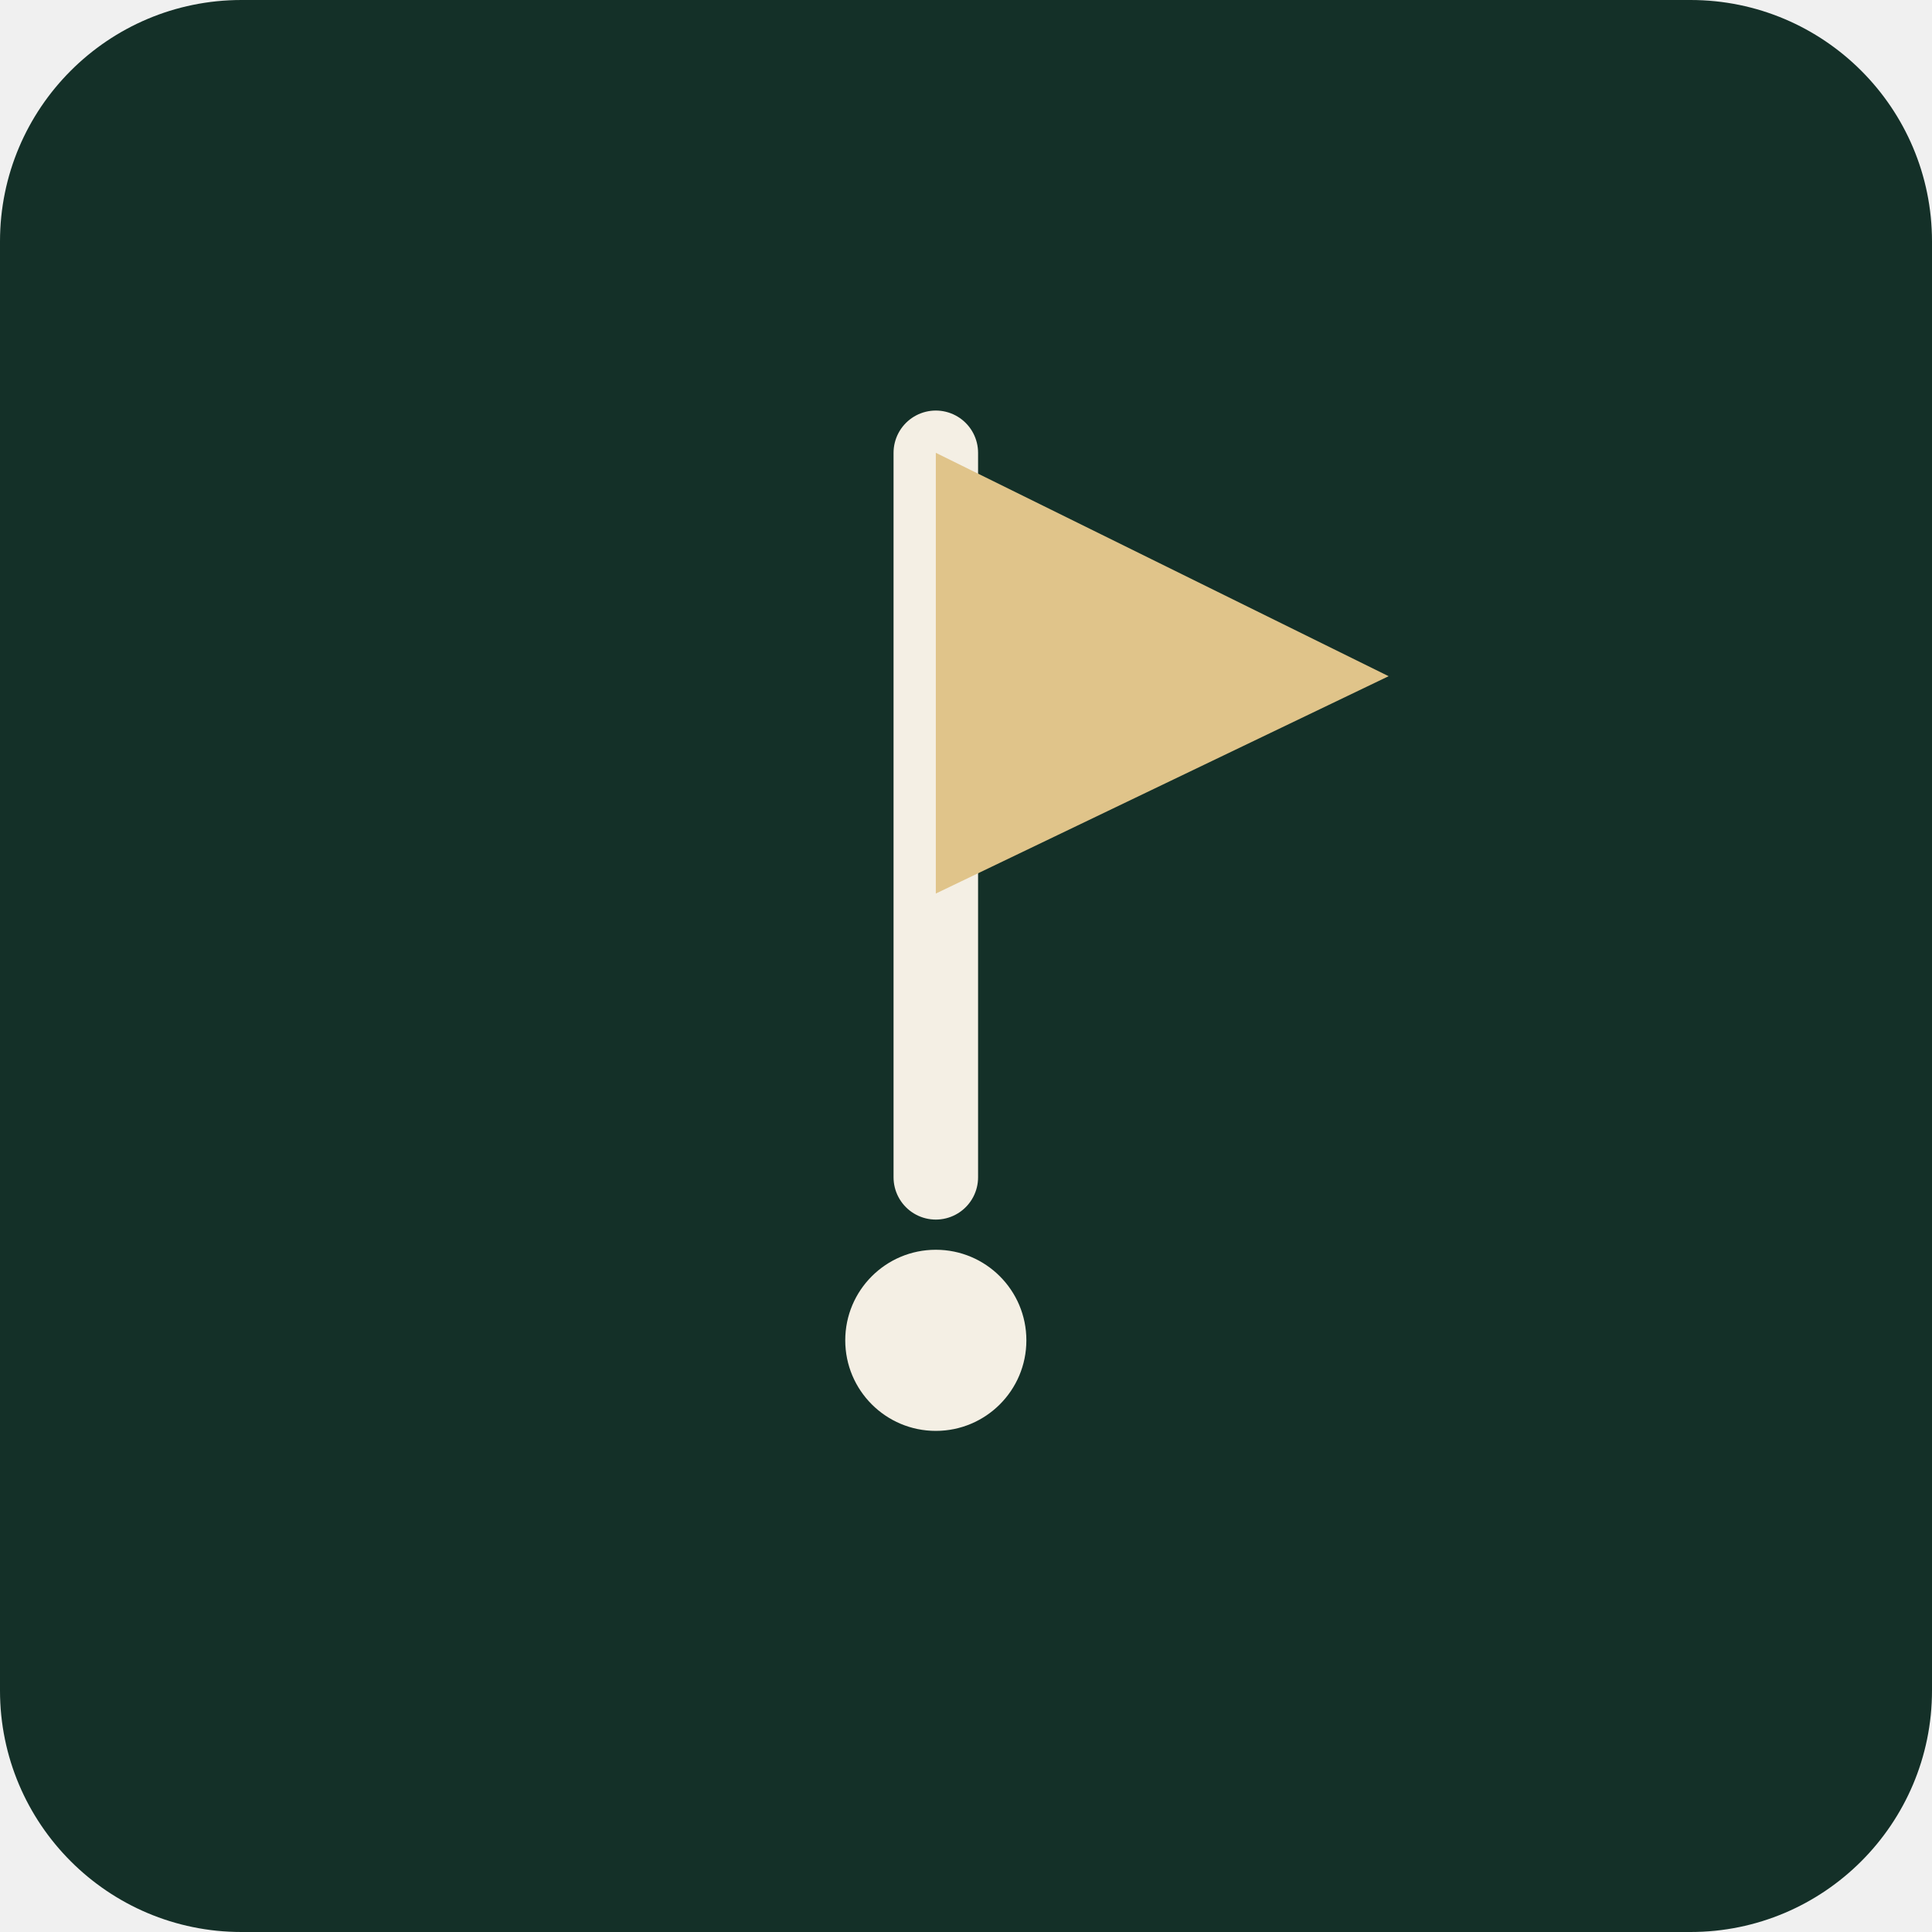
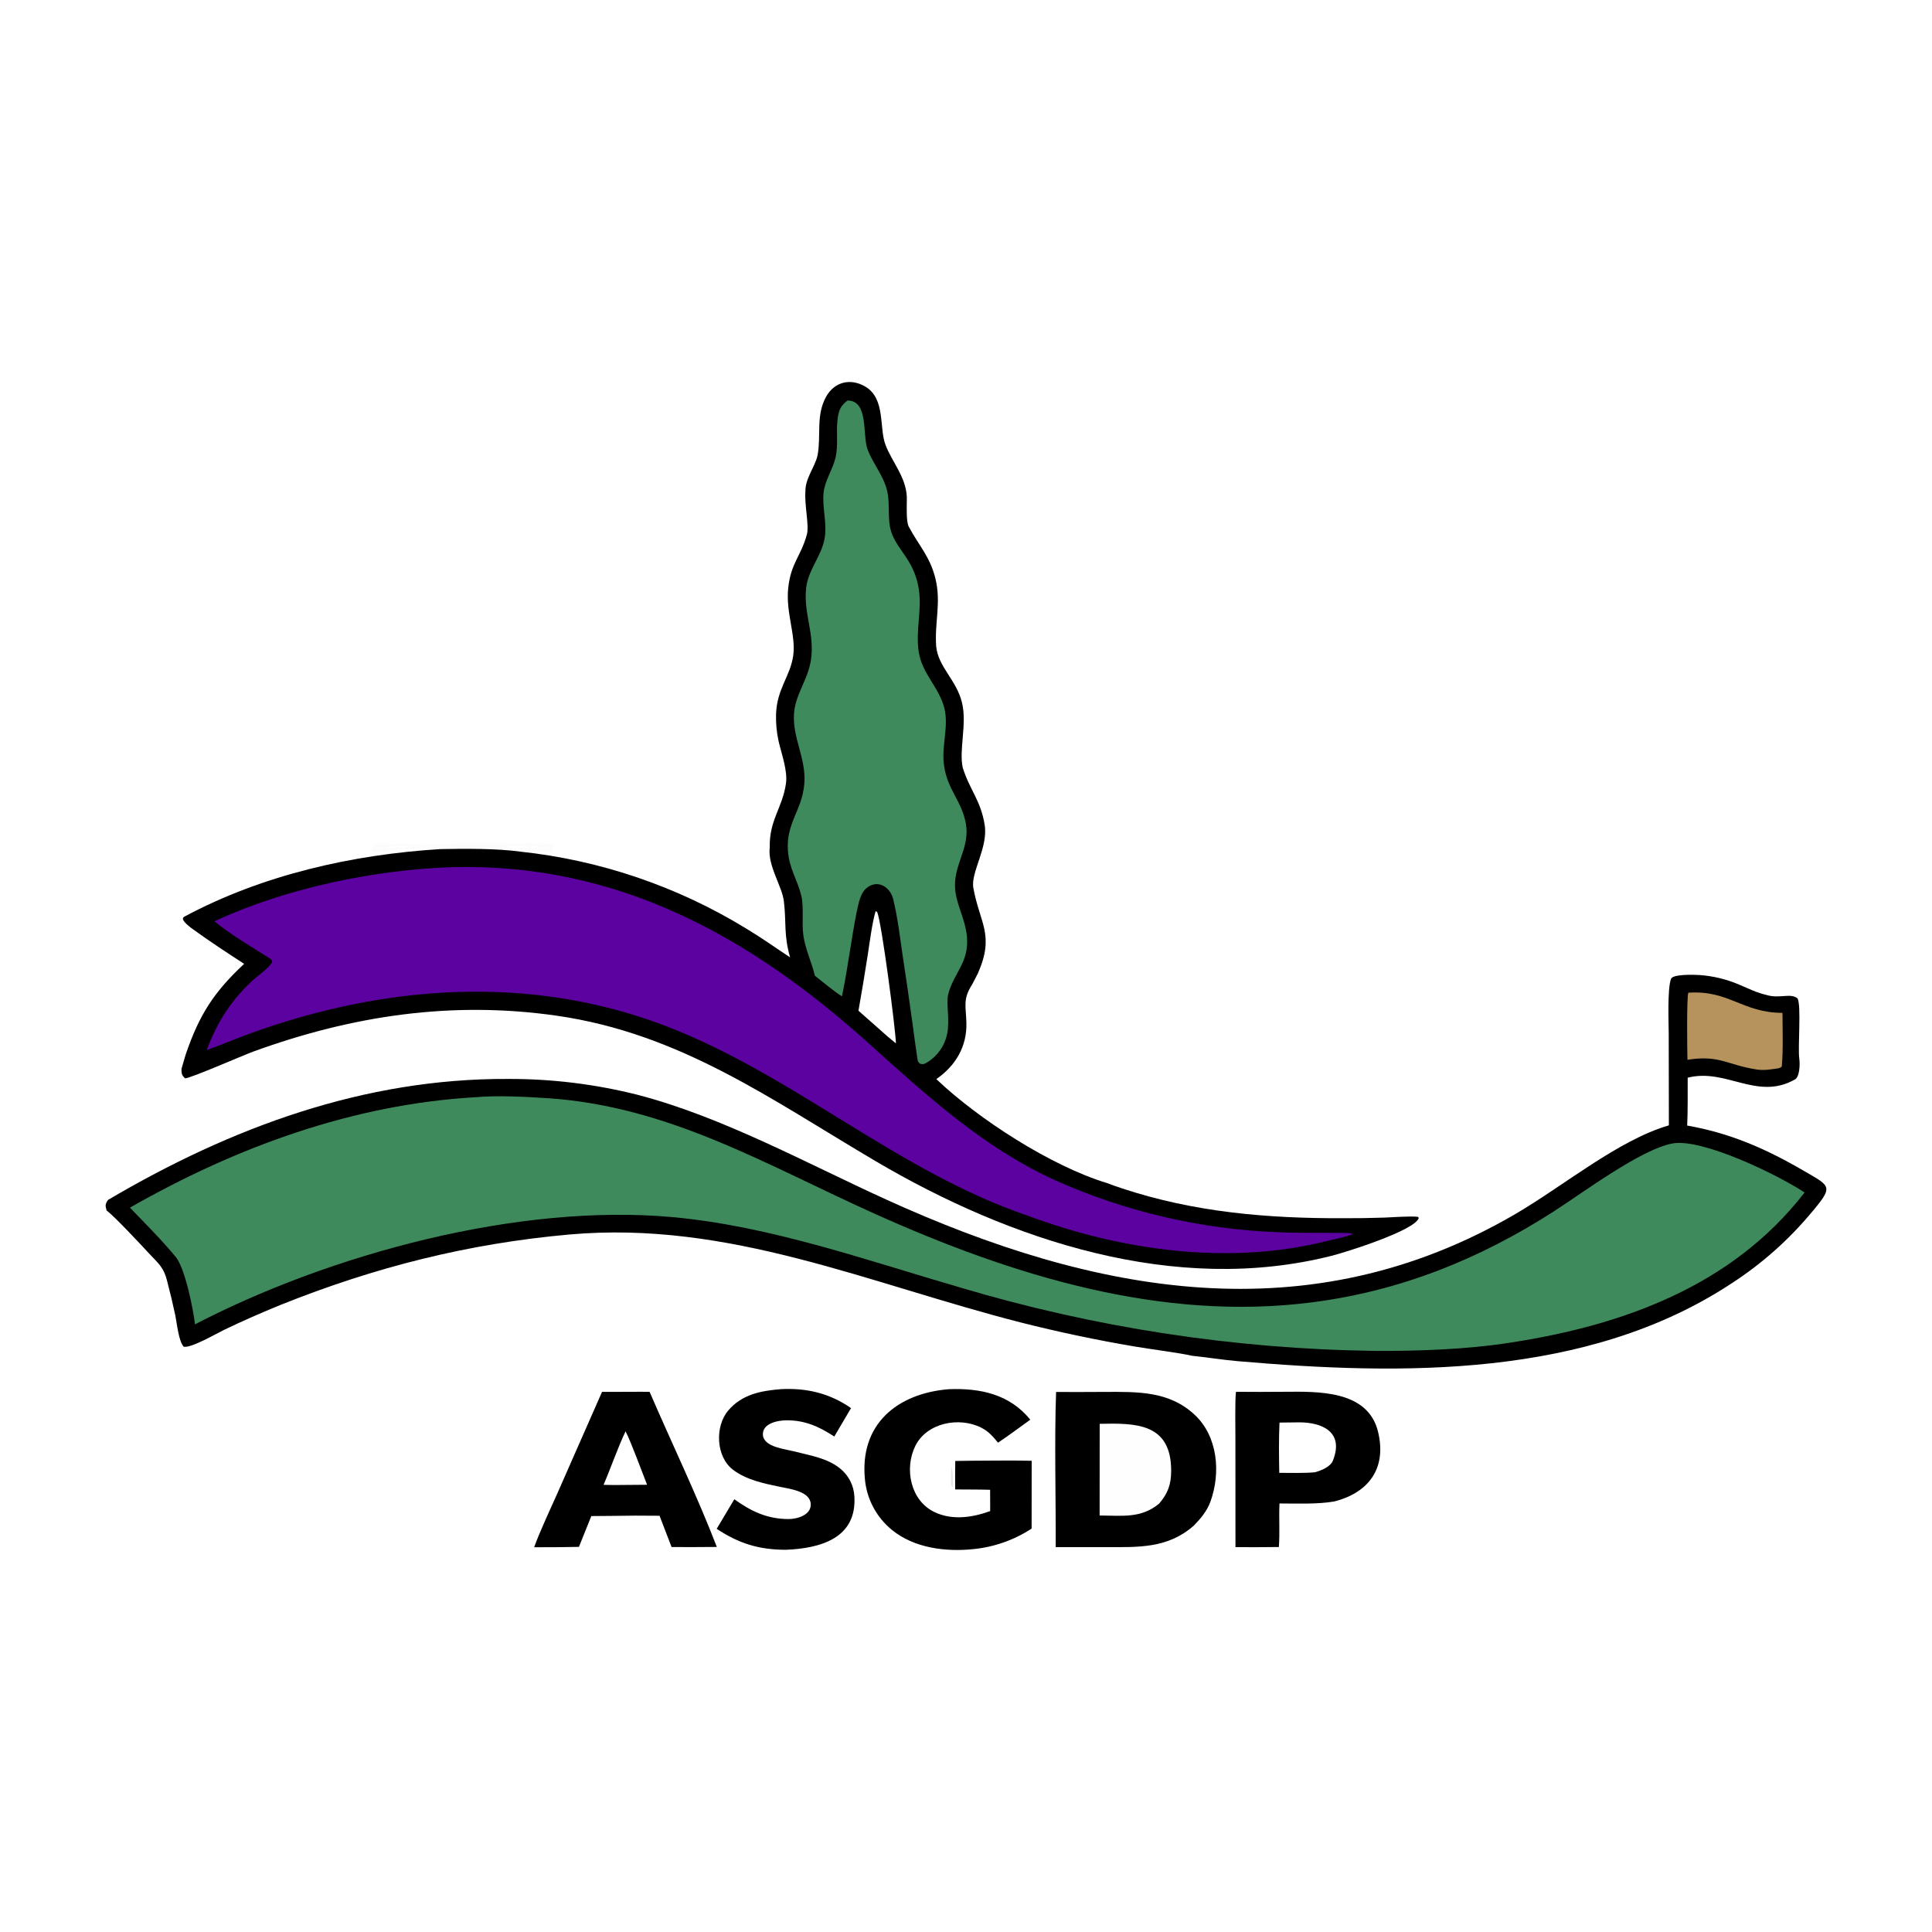
- <svg xmlns="http://www.w3.org/2000/svg" viewBox="0 0 32 32">
-   <rect width="32" height="32" rx="4" fill="#143028" />
-   <path d="M15.5 7.5v12" stroke="#f4efe4" stroke-width="1.4" stroke-linecap="round" />
-   <path d="M15.5 7.5 23 11.2 15.5 14.8Z" fill="#e0c48a" />
-   <circle cx="15.5" cy="22.2" r="1.5" fill="#f4efe4" />
+ <svg xmlns="http://www.w3.org/2000/svg" viewBox="0 0 64 64">
+   <rect width="64" height="64" fill="#ffffff" />
+   <g transform="translate(3.2096 3.736) scale(0.028124)">
+     <path d="M816.498 994.805c-7.644-26.624-4.277-40.563-7.299-65.925-2.179-18.286-19.418-42.073-16.651-63.698-.744-32.09 15.002-46.445 19.093-75.24 2.136-15.036-5.315-34.968-8.699-49.805a130.5 130.5 0 0 1-2.972-32.127c1.151-30.013 16.866-44.287 20.246-68.895 3.271-23.816-9.03-50.508-5.922-79.403 3.199-29.734 14.828-36.895 21.966-62.937 2.944-10.741-3.092-35.388-1.698-50.975-.346-15.128 11.57-29.195 14.341-42.507 4.282-23.442-2.179-46.491 9.796-68.454 9.955-18.258 29.25-22.524 46.538-12.233 23.835 14.187 15.946 48.417 23.637 68.556 8.148 21.338 26.294 40.25 25.109 65.853-.039 7.509-.812 24.653 2.323 30.528 11.947 22.39 24.86 35.001 31.274 60.67 7.174 28.707-1.05 51.736.99 80.191 2.371 24.663 24.06 39.594 30.47 66.617 5.98 25.23-3.85 55.349.84 76.481 8.62 27.065 21.13 38.15 25.82 67.348 4.27 26.634-16.63 55.793-13.36 74.086 7.51 41.923 25.49 55.142 5.26 100.964l-6.64 12.79c-11.21 17.49-7.38 25.46-6.8 44.84.85 28.1-12.54 50.82-35.42 66.67 49.43 47.11 135.32 102.58 201.06 122.46 5.88 2.16 11.71 4.38 17.69 6.26 85.03 28.17 171.48 35.44 260.35 35.13 16.11.08 32.22-.16 48.32-.71 9.56-.38 31.43-2 40.13-.89l.67 1.53c-5.12 14.68-85.01 39.91-102.94 44.43-183.98 46.4-378.19-18.1-536.779-111.56-122.973-72.46-229.852-150.45-375.84-171.36-122.883-17.61-240.102-.27-356.7 42.11-12.976 4.7-73.689 31.42-80.861 31.69-4.178-3.88-4.12-5.74-4.204-11.1l3.517-12.08 1.603-5.36c16.058-46.7 33.043-73.05 68.7-106.3-19.773-12.878-39.532-25.748-58.65-39.588-2.427-1.757-18.309-12.494-11.998-15.882 91.953-49.371 198.059-73.278 301.603-79.687 28.366-.53 66.346-.867 94.502 2.988a640 640 0 0 1 265.842 90.549c18.403 11.043 34.046 22.306 51.743 33.975m80.537 62.835 34.323 30.36 9.816 8.13c-.495-16.83-16.768-142.279-22.092-154.729l-1.802-1.118c-3.994 13.051-7.077 37.094-9.284 51.442a3076 3076 0 0 1-10.961 65.915" />
+     <path fill="#5c02a1" d="M420.308 888.493c193.215-4.37 348.08 81.178 487.809 206.747 68.709 61.74 135.613 123.47 220.593 162.14a706.6 706.6 0 0 0 261.94 61.13c24.04 1.14 48.12.57 72.18.84 5.49.06 11.55-.24 16.84 1.11-6.93 3.39-22 6.17-30.35 8.29-115.6 29.22-242.6 11.48-352.99-29.71-153.224-52.01-275.978-166.01-426.763-223.57-159.895-61.04-331.595-48.4-490.46 9.46-16.672 6.07-32.978 13.3-49.761 18.99 12.189-32.2 27.035-56.08 52.32-80.33 6.894-6.61 20.424-15.52 24.827-23.24-.298-2.623-.915-3.015-3.381-4.593-21.801-13.952-44.542-27.018-64.664-43.442 84.289-39.207 189.401-61.016 281.86-63.822" />
+     <path fill="#3f8a5c" d="M884.058 338.898c25.441.014 17.293 41.036 23.777 57.876 6.577 17.083 18.482 30.372 22.882 48.156 3.978 16.079-.174 33.434 5.119 49.31 3.677 10.82 11.364 20.353 17.624 29.784 7.629 11.494 12.446 23.163 14.586 36.74 3.985 25.286-3.943 48.831-.021 74.277 4.017 26.065 24.187 41.741 30.23 66.453 5.435 22.213-4.032 45.621-.264 68.124 3.709 27.363 20.999 41.481 25.549 67.667 4.51 25.914-10.68 43.518-12.66 67.873-1.89 23.268 11.99 41.83 13.93 65.597 2.47 30.455-15.3 41.905-21.96 67.075-2.872 10.85 2.06 30.75-1.33 46.97a51.06 51.06 0 0 1-23.245 33.47c-3.356 2.1-4.643 2.79-8.517 1.89-2.171-1.98-2.688-2.07-3.216-5.42-2.105-13.33-3.812-27.25-5.656-40.6a5064 5064 0 0 0-11.883-81.904c-3.045-21.347-5.957-45.064-11.043-65.955-3.262-13.4-16.793-23.138-29.703-14.426-9.281 6.263-10.945 19.389-13.389 29.679-6.457 32.88-10.447 66.466-17.269 99.196-7.661-4.56-24.159-18.2-31.936-24.29-3.826-16.492-10.959-30.046-13.526-47.436-2.145-14.529.813-33.281-2.366-46.47-4.821-20.002-14.276-31.646-15.844-53.541-2.318-32.397 16.938-47.72 19.347-78.86 2.315-29.93-14.211-53.674-12.137-82.683 1.606-22.475 16.283-39.484 19.868-62.599 4.819-31.075-8.871-54.63-5.616-84.983 2.268-21.15 17.417-36.818 21.53-57.218 3.67-18.205-2.799-37.07-.982-55.078 1.439-14.256 10.885-27.557 14.144-41.574 3.261-14.02.566-29.247 2.196-43.405 1.332-11.559 2.901-16.629 11.781-23.695" />
+     <path d="M1129.81 1506.72c19.04.08 38.08.06 57.12-.08 38.4-.1 75.94-1.34 106.22 27.06 27.19 25.5 30.73 68.17 18.56 101.89-4.06 11.24-11.22 19.77-19.4 28.28-30.94 27.48-65.71 25.58-104.19 25.62l-58.76.01c.22-58.57-1.62-124.94.45-182.78m51.28 145.47c26.75.14 48.6 3.64 69.96-13.86 10.5-12.11 14.23-22.68 14.3-38.49.27-56.85-42.2-56.49-84.18-55.62z" />
+     <path fill="#d1ced1" fill-opacity=".008" d="M1181.17 1544.22c41.98-.87 84.45-1.23 84.18 55.62-.07 15.81-3.8 26.38-14.3 38.49-21.36 17.5-43.21 14-69.96 13.86z" />
+     <path d="M1341.71 1506.51c19.23.17 38.46.16 57.69-.02 38.07-.24 97.51-2.33 109.59 46.93 10.34 42.17-9.9 71.74-51.71 82.31-20.42 3.37-43.42 2.36-64.35 2.31-.79 17.18.55 34.39-.73 51.3-17.04.21-34.08.27-51.11.16l-.07-126.8c-.01-9.42-.6-49.52.69-56.19m51.24 36.25c-.91 19.25-.62 39.88-.27 59.22 12.31.02 30.25.49 41.96-.68 7.51-2.03 18.28-6.35 21.2-13.69 13.55-34.05-13-44.89-38.81-45.12zm-389.41-39.33c37.03-1.37 71.44 5.86 95.9 35.92-12.7 9.11-25.02 18.4-38.02 27.11-6.21-7.5-10.92-13.2-19.81-17.71-25.96-13.17-64.22-5.82-77.693 21.69-13.19 26.94-5.482 64.65 23.117 77.97 20.876 9.72 44.316 6.16 65.156-1.4l-.09-25.08c-13.38-.4-27.69-.27-41.15-.41-.12-11.18-.08-22.36.1-33.54 6.49-.18 13.19-.19 19.7-.28 23.16-.05 47.24-.5 70.31.06l-.08 79.87a152.3 152.3 0 0 1-68.34 24.15c-32.724 3.48-69.847-1.13-96.13-22.53a87.38 87.38 0 0 1-31.887-59.79c-6.344-64.83 38.058-101.1 98.917-106.03m-362.843 3.05 10.342.08c24.956 58.04 56.777 124.2 79.16 182.7q-26.644.255-53.289.12l-14.169-36.86c-19.092-.26-38.187-.19-57.277.18l-23.078.18a3177 3177 0 0 1-14.609 36.3c-17.575.35-35.154.5-52.733.42 6.165-17.57 20.212-47.31 27.962-64.91l51.979-118.08c15.216-.15 30.406.08 45.712-.13m-43.93 109.59c9.738.36 18.767.26 28.483.13l22.799-.19c-5.774-14.51-19.009-50.8-25.344-62.95-9.605 20.27-16.991 42.35-25.938 63.01m208.62-112.66c30.49-1.65 57.83 4.84 82.894 22.31a3297 3297 0 0 1-19.716 33.48c-17.697-11.56-34.367-19.19-56.099-19.12-10.281.04-29.554 3.5-27.92 18.1 2.078 13.46 25.824 15.73 36.388 18.45 18.479 4.75 39.266 7.82 54.461 20.21a45.17 45.17 0 0 1 16.816 32.62c3.185 50.1-41.014 61.51-80.613 63.13-31.859-.07-55.073-7.24-81.556-24.68l20.77-34.84c19.822 14.28 38.924 23.33 63.975 23.33 9.964 0 26.796-4.66 26.023-17.86-.874-14.91-24.804-17.7-36.58-20.16-18.66-3.89-39.69-8.22-55.272-20.29-19.877-15.39-21.201-50.93-5.211-69.65 16.134-18.89 38.116-23.07 61.64-25.03" />
+     <path fill="#555254" fill-opacity=".012" d="M404.411 867.293c-25.443-1.714-47.248-1.787-72.183 3.639-2.271.494-5.145-.4-7.217-1.404l-1.34-2.098c1.292-4.724 3.901-6.856 9.019-6.705 67.365 1.992 136.109-1.754 203.319.417l.958.769c.006 2.666.301 6.825-.529 9.099-4.392.901-10.106-1.763-15.887-2.028-8.14-.374-13.986.841-21.638 1.299-28.156-3.855-66.136-3.518-94.502-2.988m-55.52-1.031c5.378-.294 11.909-.665 16.957-2.575l.111-.369c-3.437-.197-5.54-.501-8.959.182-6.031.5-9.585.27-15.381 1.897 1.826 2.072 4.832 1.34 7.272.865m159.859-.745-1.263-1.34a551 551 0 0 1-21.732-.769c-1.33-.081-.767-.131-2.017.226l-.213 1.199c6.411 1.665 18.623 1.534 25.225.684m12.78.446c-2.899-2.939-5.296-2.242-9.184-1.506l.104 2.019c2.89-.193 6.232-.499 9.08-.513" />
+     <path fill="#75787a" fill-opacity=".165" d="M1006.46 1594.45c2.25 6.02 1.75 17.58 1.92 24.37-.77-.52-1.57-1.35-2.28-2.01-.58-6.66.07-15.47.36-22.36" />
+     <path d="m1851.59 1192.67-.18-107.52c0-11.56-1.82-53.52 2.74-65.1 2.16-5.48 26.03-4.91 33.36-4.45 16.13 1.12 31.95 4.94 46.81 11.3 14.22 5.92 18.94 9.02 34.28 12.76 14.43 3.52 26.74-2.99 34.49 3.47 4.72 7.94.2 58.16 2.12 71.14.9 6.03.6 22.09-5.73 24.7-44.51 24.63-80.41-13.93-125.73-2.44-.12 17.82.27 38.83-.6 56.39 50.45 8.83 92.49 27.21 136.63 52.9 31.93 18.58 36.25 18.13 10.77 48.36a419.3 419.3 0 0 1-96.03 85.22c-169.28 111.09-387.41 107.77-581.23 90.99-17.69-1.56-35.32-4.45-52.99-6.27-16.68-3.73-49.92-7.85-68.08-10.98-45.1-7.66-89.87-17.11-134.21-28.34-178.983-45.7-343.406-120.29-531.408-103.57-119.214 10.61-228.963 38.41-339.72 82.71a1203 1203 0 0 0-66.995 29.58c-9.108 4.41-38.874 21.76-47.65 19.9-5.992-6.74-7.9-27.15-9.845-36.78a845 845 0 0 0-9.662-40.61c-3.752-15.85-10.427-20.89-21.484-32.66-8.799-9.57-40.732-43.77-49.825-50.43-1.566-6-1.816-7.3 1.72-12.46 144.726-85.29 301.48-143.3 471.097-142.47a614.3 614.3 0 0 1 152.246 18.59c99.886 25.88 198.802 80.46 293.044 123.37 244.892 111.51 497.572 159.65 741.872 16.79 55.95-32.72 120.76-86.81 180.19-104.09" />
+     <path fill="#3f8a5c" d="M446.42 1159.5c24.936-2.25 59.076-.49 84.41 1.18 143.809 9.5 258.714 79.31 386.498 136.65 160.442 72 335.882 126.64 513.672 103.85 103.73-13.29 196.86-50.56 284.56-106.85 34.44-22.11 102.6-73.17 139.99-80.28 35.16-6.69 125.12 37.31 155.87 57.68-.18.25-.36.51-.55.76-85.37 109.96-214.64 156.11-346.78 176.22-50.2 7.86-108.96 9.99-159.53 9.61a1792 1792 0 0 1-488.38-74.86c-110.661-32.14-222.809-72.16-338.021-82.68-181.081-16.55-402.62 43.22-562.615 126.29-2.072-17.99-11.63-65.95-22.652-79.38-15.685-19.12-36.603-40.08-53.966-58.08 125.096-71.37 262.778-121.84 407.494-130.11" />
+     <path fill="#b6935d" d="M1874.53 1036.43c47.86-3.27 63.45 23.63 110.85 23.76.09 17.96.95 44.34-.75 62.65-.13 1.41-1.71 1.66-3.48 2.53-7.94 1.27-17.51 2.83-25.55 1.6-35.62-5.41-44.33-17.58-82.13-11.51-.29-9.7-1.04-74.66 1.06-79.03" />
+   </g>
</svg>
